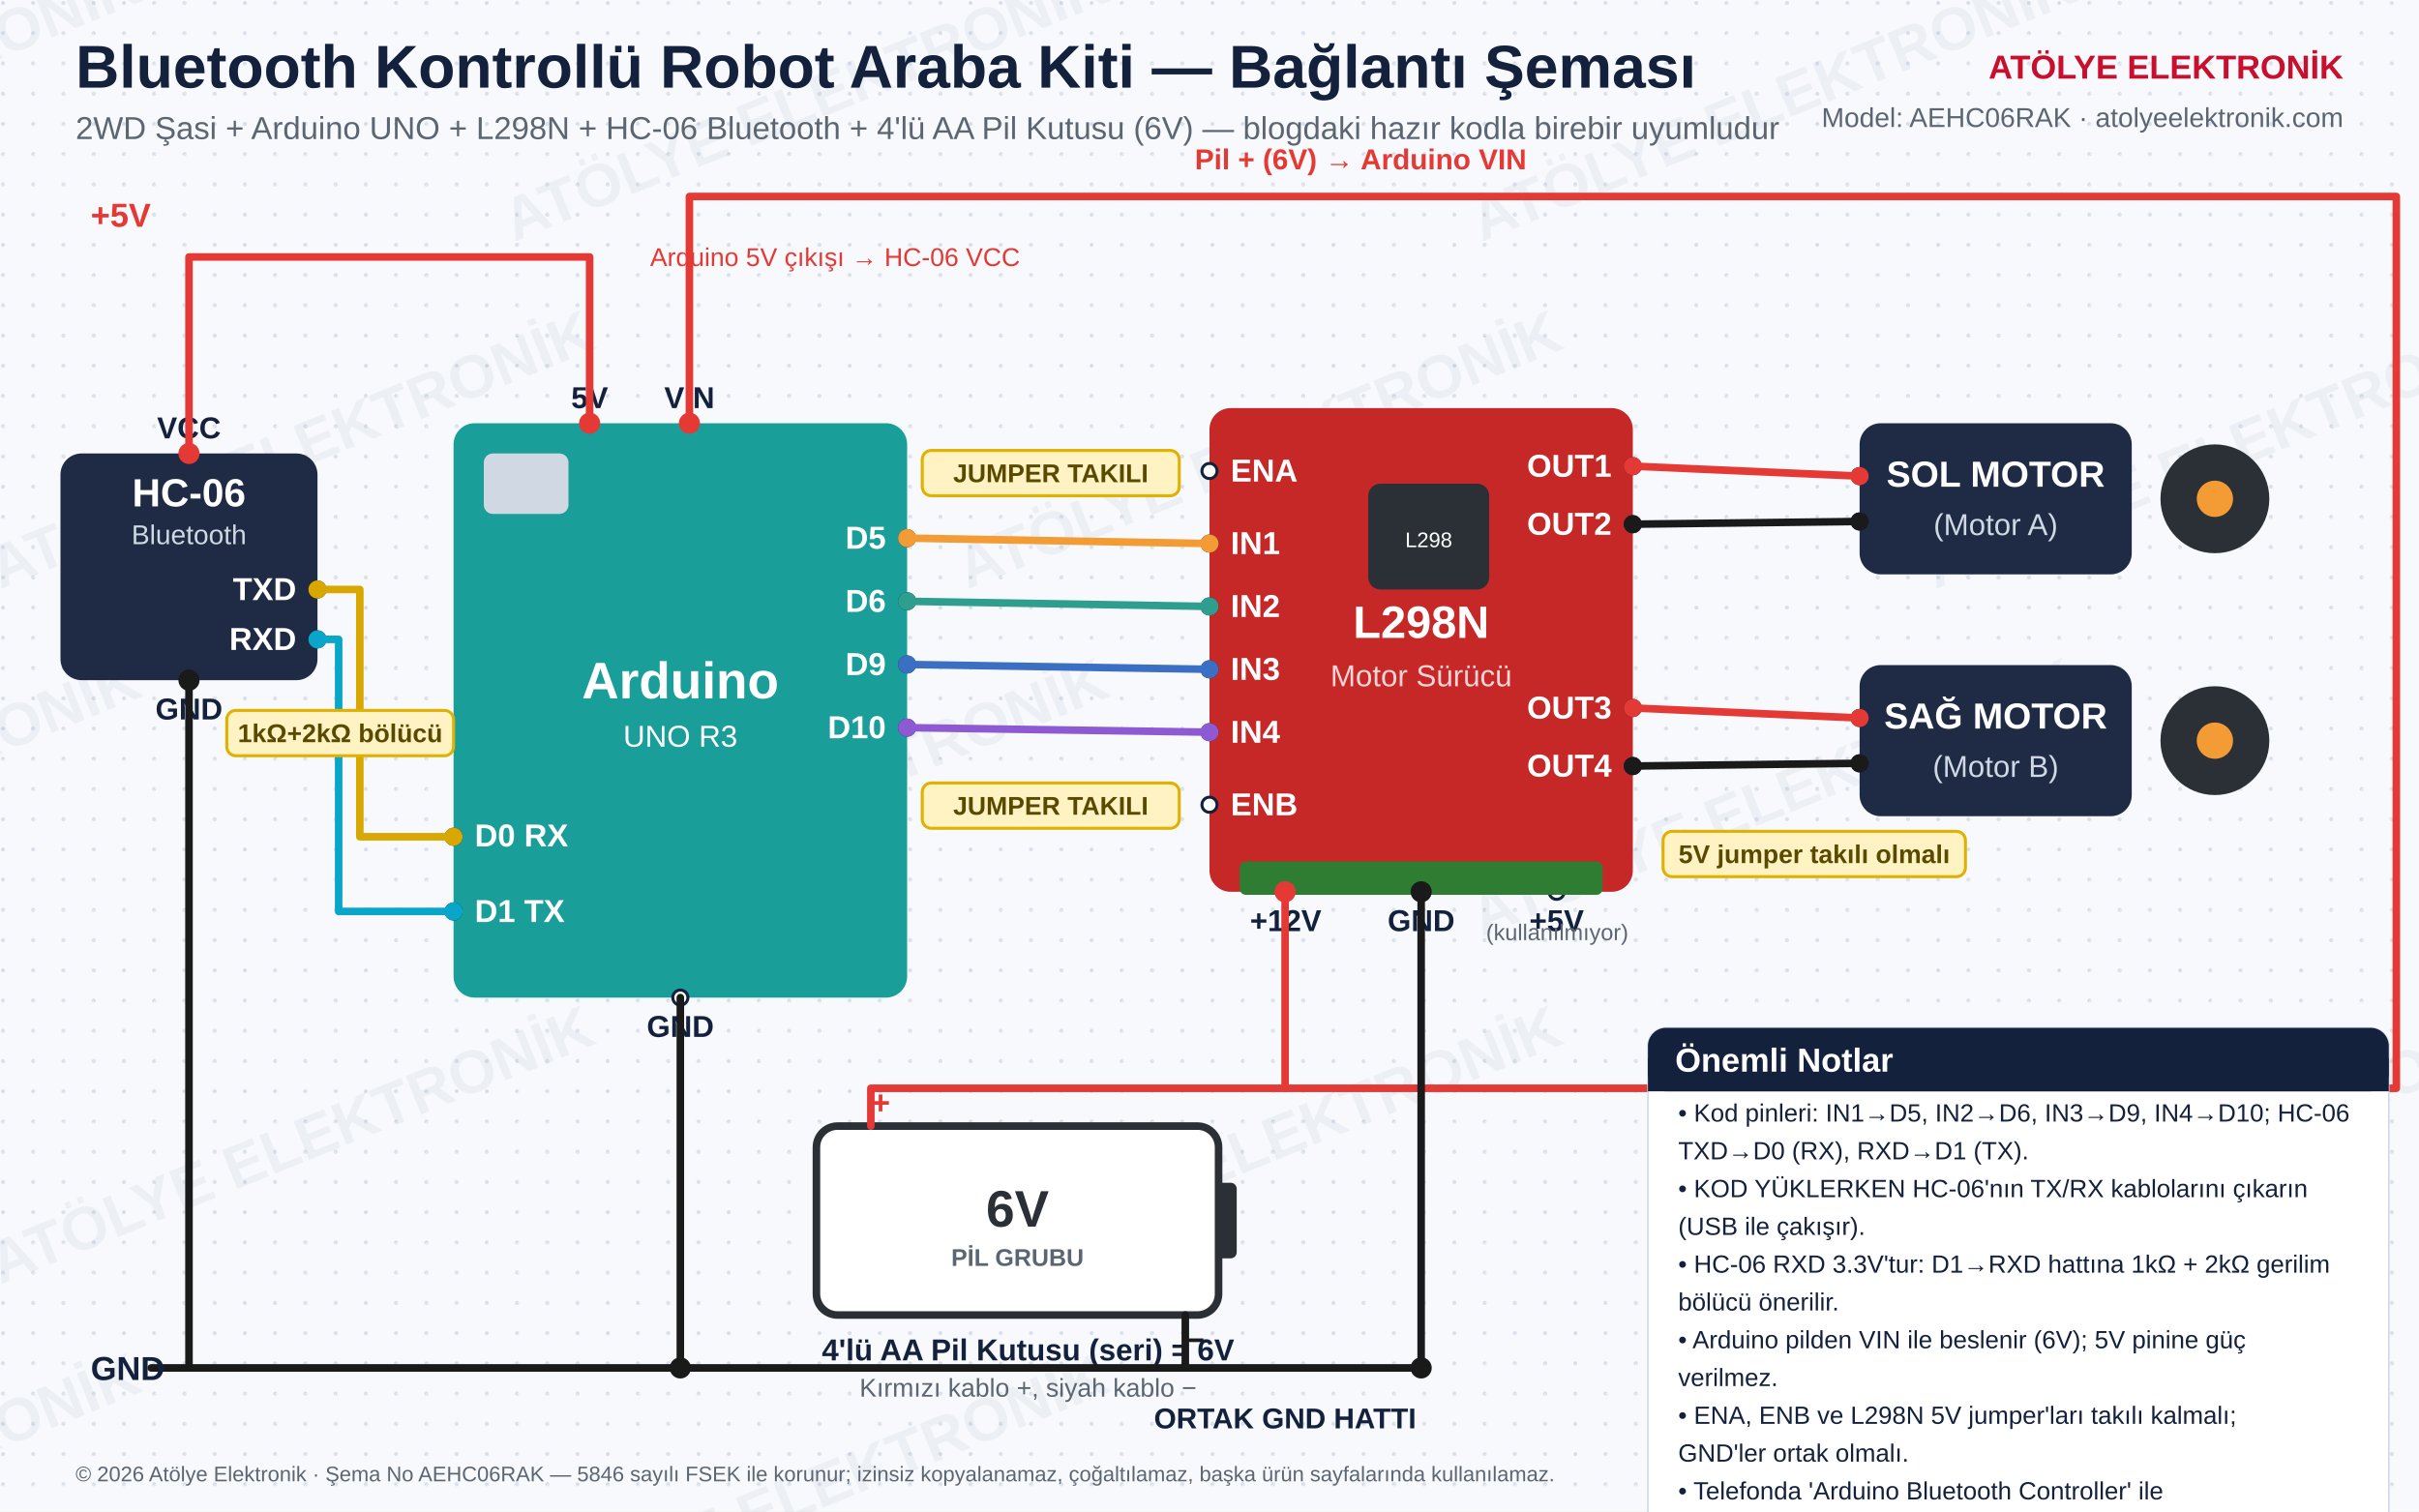
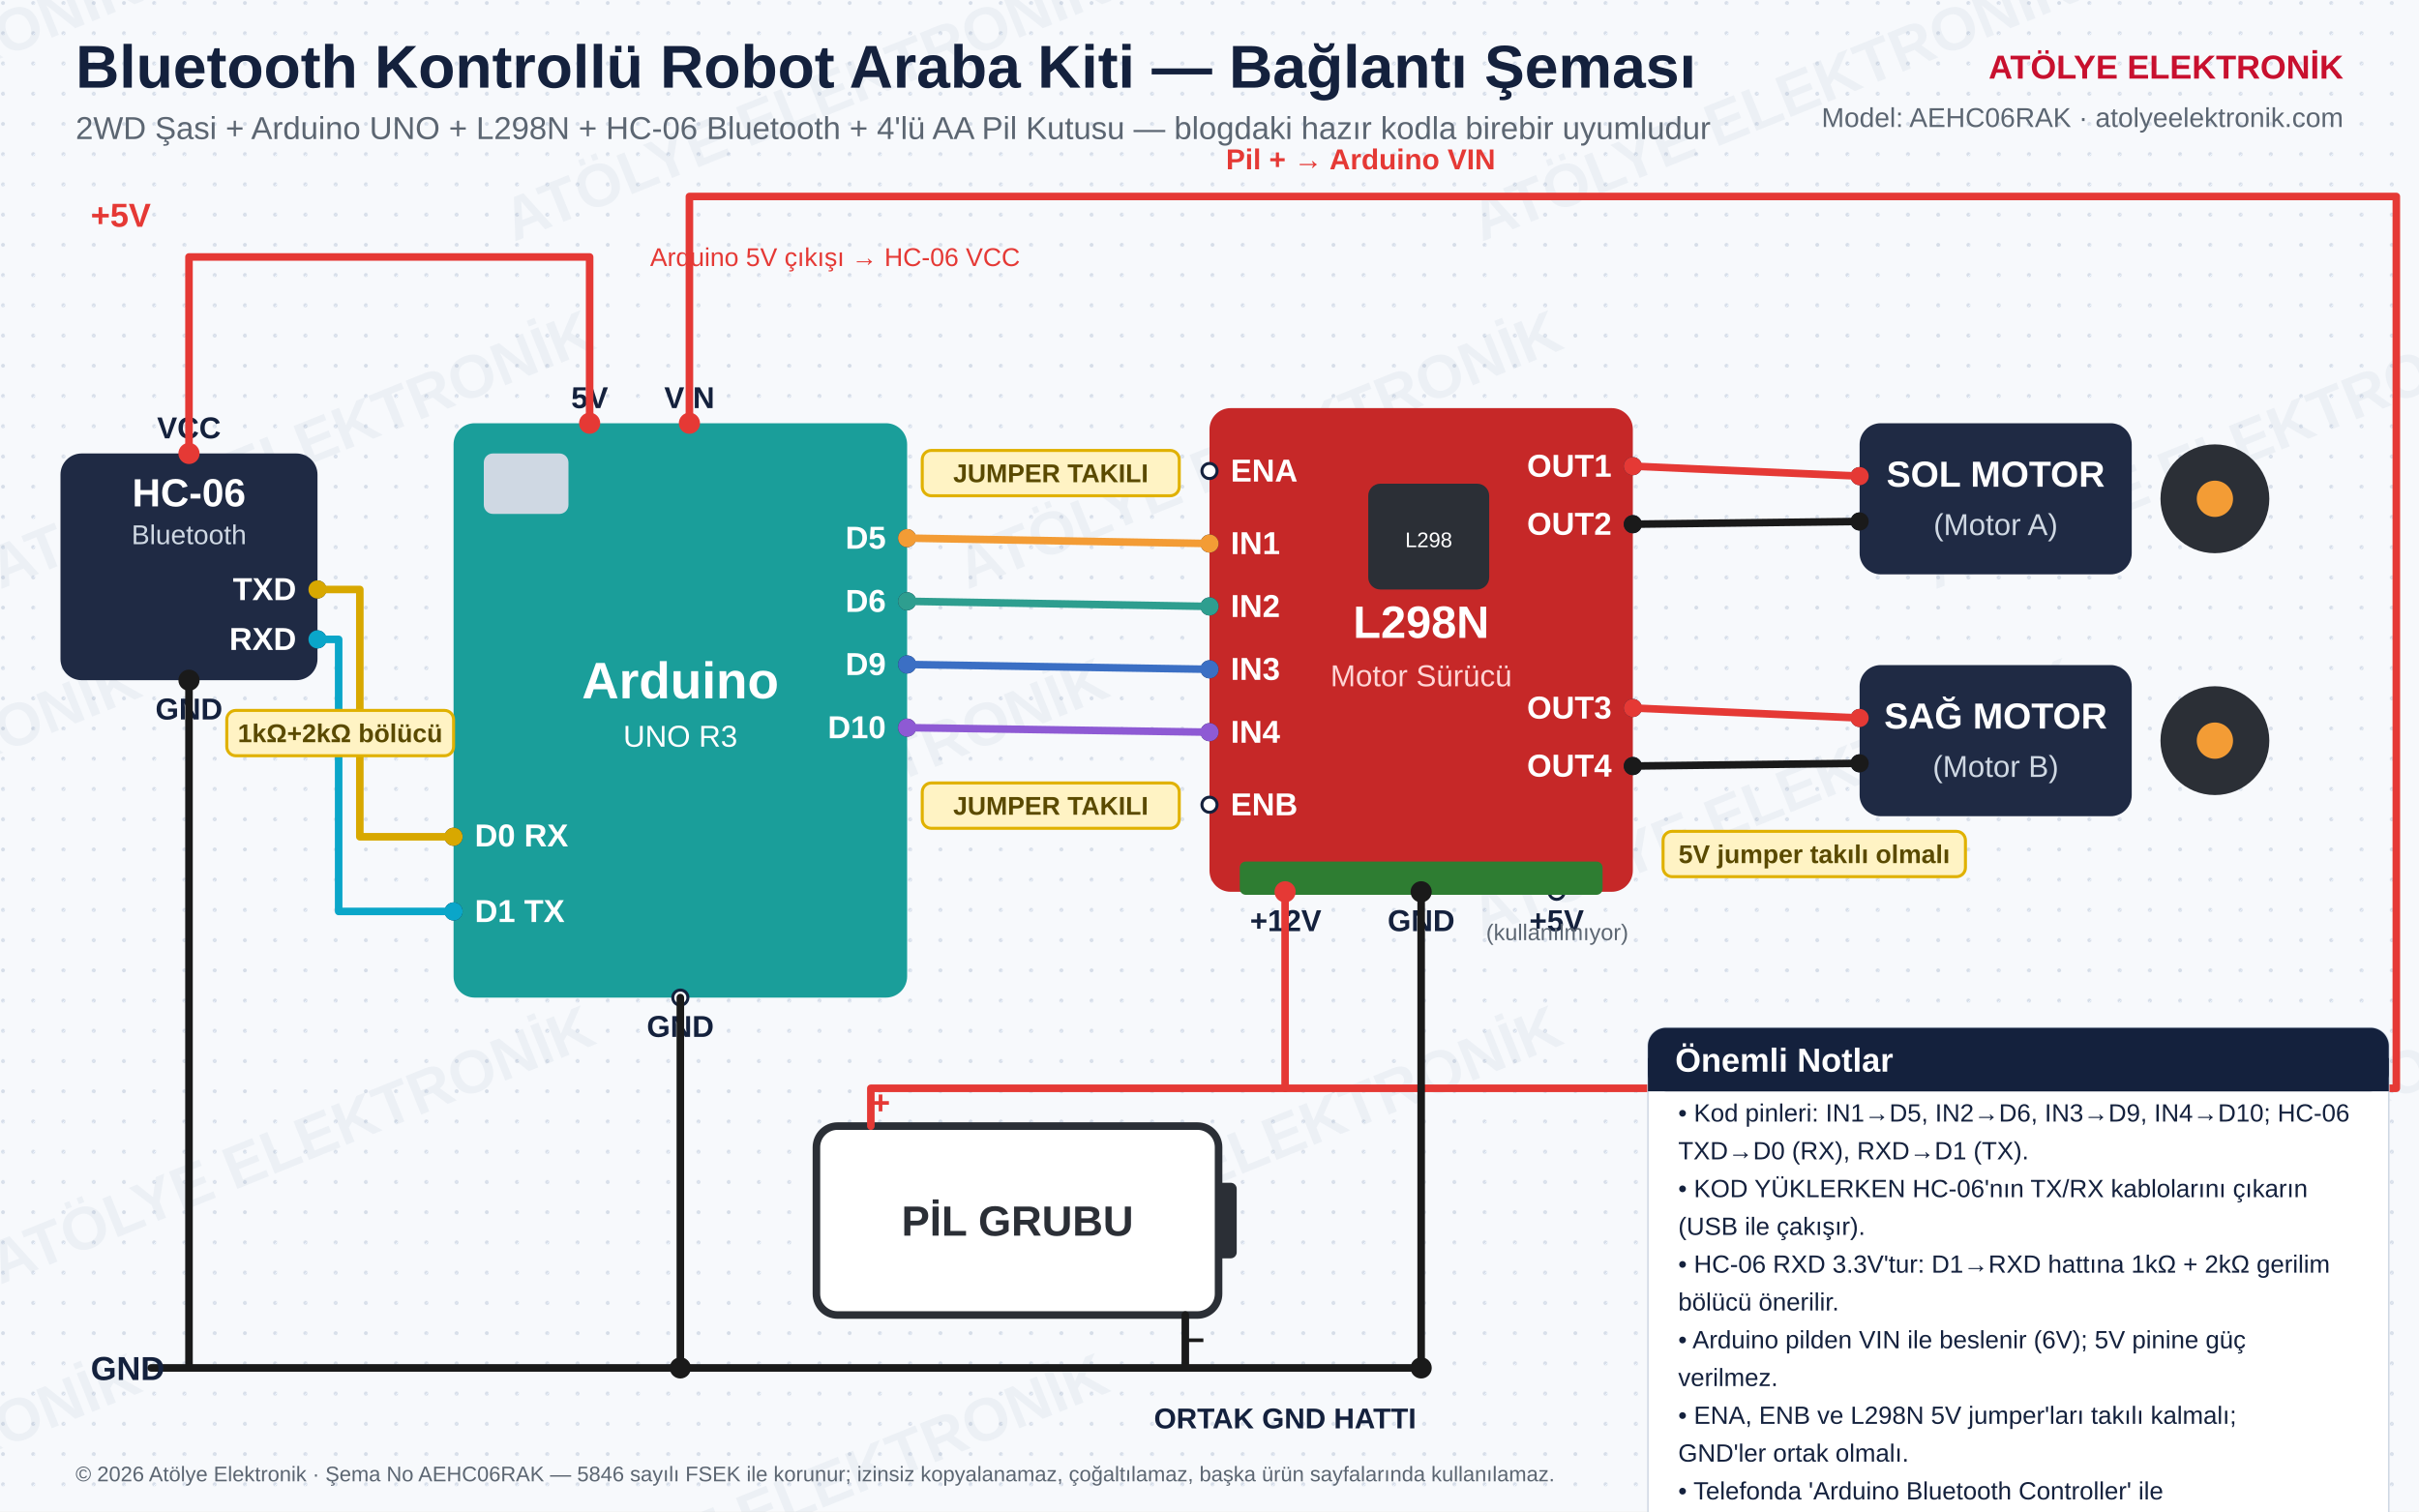
<svg xmlns="http://www.w3.org/2000/svg" width="1600" height="1000" viewBox="0 0 1600 1000" font-family="Segoe UI, Arial, sans-serif">
  <defs>
    <pattern id="dots" width="20" height="20" patternUnits="userSpaceOnUse">
      <circle cx="2" cy="2" r="1.3" fill="#d6dde8" />
    </pattern>
  </defs>
  <rect width="1600" height="1000" fill="#f7f9fc" />
  <rect width="1600" height="1000" fill="url(#dots)" />
  <g opacity="0.045" font-weight="800" font-size="40" fill="#003360">
    <text x="-300" y="160" transform="rotate(-22 -300 160)">ATÖLYE ELEKTRONİK</text>
    <text x="340" y="160" transform="rotate(-22 340 160)">ATÖLYE ELEKTRONİK</text>
    <text x="980" y="160" transform="rotate(-22 980 160)">ATÖLYE ELEKTRONİK</text>
    <text x="1620" y="160" transform="rotate(-22 1620 160)">ATÖLYE ELEKTRONİK</text>
    <text x="0" y="390" transform="rotate(-22 0 390)">ATÖLYE ELEKTRONİK</text>
    <text x="640" y="390" transform="rotate(-22 640 390)">ATÖLYE ELEKTRONİK</text>
    <text x="1280" y="390" transform="rotate(-22 1280 390)">ATÖLYE ELEKTRONİK</text>
    <text x="-300" y="620" transform="rotate(-22 -300 620)">ATÖLYE ELEKTRONİK</text>
    <text x="340" y="620" transform="rotate(-22 340 620)">ATÖLYE ELEKTRONİK</text>
    <text x="980" y="620" transform="rotate(-22 980 620)">ATÖLYE ELEKTRONİK</text>
    <text x="1620" y="620" transform="rotate(-22 1620 620)">ATÖLYE ELEKTRONİK</text>
    <text x="0" y="850" transform="rotate(-22 0 850)">ATÖLYE ELEKTRONİK</text>
    <text x="640" y="850" transform="rotate(-22 640 850)">ATÖLYE ELEKTRONİK</text>
    <text x="1280" y="850" transform="rotate(-22 1280 850)">ATÖLYE ELEKTRONİK</text>
    <text x="-300" y="1080" transform="rotate(-22 -300 1080)">ATÖLYE ELEKTRONİK</text>
    <text x="340" y="1080" transform="rotate(-22 340 1080)">ATÖLYE ELEKTRONİK</text>
    <text x="980" y="1080" transform="rotate(-22 980 1080)">ATÖLYE ELEKTRONİK</text>
    <text x="1620" y="1080" transform="rotate(-22 1620 1080)">ATÖLYE ELEKTRONİK</text>
  </g>
  <text x="50" y="58" font-size="40" font-weight="800" fill="#14213d">Bluetooth Kontrollü Robot Araba Kiti — Bağlantı Şeması</text>
-   <text x="50" y="92" font-size="21" fill="#5c6672">2WD Şasi + Arduino UNO + L298N + HC-06 Bluetooth + 4'lü AA Pil Kutusu (6V) — blogdaki hazır kodla birebir uyumludur</text>
+   <text x="50" y="92" font-size="21" fill="#5c6672">2WD Şasi + Arduino UNO + L298N + HC-06 Bluetooth + 4'lü AA Pil Kutusu — blogdaki hazır kodla birebir uyumludur</text>
  <text x="1550" y="52" text-anchor="end" font-size="22" font-weight="800" fill="#c8102e">ATÖLYE ELEKTRONİK</text>
  <text x="1550" y="84" text-anchor="end" font-size="18" fill="#5c6672">Model: AEHC06RAK · atolyeelektronik.com</text>
  <rect x="300" y="280" width="300" height="380" rx="14" fill="#1a9e9a" />
  <text x="450.0" y="462.0" text-anchor="middle" font-size="34" font-weight="700" fill="#fff">Arduino</text>
  <text x="450.0" y="494.0" text-anchor="middle" font-size="20" fill="#ffffff">UNO R3</text>
  <text x="586" y="363.0" text-anchor="end" font-size="21" font-weight="700" fill="#fff">D5</text>
  <circle cx="600" cy="356.0" r="5" fill="#fff" stroke="#14213d" stroke-width="2" />
  <text x="586" y="404.8" text-anchor="end" font-size="21" font-weight="700" fill="#fff">D6</text>
  <circle cx="600" cy="397.8" r="5" fill="#fff" stroke="#14213d" stroke-width="2" />
  <text x="586" y="446.6" text-anchor="end" font-size="21" font-weight="700" fill="#fff">D9</text>
  <circle cx="600" cy="439.6" r="5" fill="#fff" stroke="#14213d" stroke-width="2" />
  <text x="586" y="488.4" text-anchor="end" font-size="21" font-weight="700" fill="#fff">D10</text>
  <circle cx="600" cy="481.4" r="5" fill="#fff" stroke="#14213d" stroke-width="2" />
  <text x="390.0" y="270" text-anchor="middle" font-size="20" font-weight="700" fill="#14213d">5V</text>
  <circle cx="390.0" cy="280" r="5" fill="#fff" stroke="#14213d" stroke-width="2" />
  <text x="456.0" y="270" text-anchor="middle" font-size="20" font-weight="700" fill="#14213d">VIN</text>
  <circle cx="456.0" cy="280" r="5" fill="#fff" stroke="#14213d" stroke-width="2" />
  <text x="450.0" y="686" text-anchor="middle" font-size="20" font-weight="700" fill="#14213d">GND</text>
  <circle cx="450.0" cy="660" r="5" fill="#fff" stroke="#14213d" stroke-width="2" />
  <rect x="320" y="300" width="56" height="40" rx="6" fill="#cfd8e3" />
  <rect x="800" y="270" width="280" height="320" rx="14" fill="#c62828" />
  <text x="940.0" y="422.0" text-anchor="middle" font-size="30" font-weight="700" fill="#fff">L298N</text>
  <text x="940.0" y="454.0" text-anchor="middle" font-size="20" fill="#ffd5d5">Motor Sürücü</text>
  <text x="814" y="318.6" font-size="21" font-weight="700" fill="#fff">ENA</text>
  <circle cx="800" cy="311.6" r="5" fill="#fff" stroke="#14213d" stroke-width="2" />
  <text x="814" y="366.6" font-size="21" font-weight="700" fill="#fff">IN1</text>
  <circle cx="800" cy="359.6" r="5" fill="#fff" stroke="#14213d" stroke-width="2" />
  <text x="814" y="408.2" font-size="21" font-weight="700" fill="#fff">IN2</text>
  <circle cx="800" cy="401.2" r="5" fill="#fff" stroke="#14213d" stroke-width="2" />
  <text x="814" y="449.8" font-size="21" font-weight="700" fill="#fff">IN3</text>
  <circle cx="800" cy="442.8" r="5" fill="#fff" stroke="#14213d" stroke-width="2" />
  <text x="814" y="491.4" font-size="21" font-weight="700" fill="#fff">IN4</text>
  <circle cx="800" cy="484.4" r="5" fill="#fff" stroke="#14213d" stroke-width="2" />
  <text x="814" y="539.4" font-size="21" font-weight="700" fill="#fff">ENB</text>
  <circle cx="800" cy="532.4" r="5" fill="#fff" stroke="#14213d" stroke-width="2" />
  <text x="1066" y="315.4" text-anchor="end" font-size="21" font-weight="700" fill="#fff">OUT1</text>
  <circle cx="1080" cy="308.4" r="5" fill="#fff" stroke="#14213d" stroke-width="2" />
  <text x="1066" y="353.8" text-anchor="end" font-size="21" font-weight="700" fill="#fff">OUT2</text>
  <circle cx="1080" cy="346.8" r="5" fill="#fff" stroke="#14213d" stroke-width="2" />
  <text x="1066" y="475.4" text-anchor="end" font-size="21" font-weight="700" fill="#fff">OUT3</text>
  <circle cx="1080" cy="468.4" r="5" fill="#fff" stroke="#14213d" stroke-width="2" />
  <text x="1066" y="513.8" text-anchor="end" font-size="21" font-weight="700" fill="#fff">OUT4</text>
  <circle cx="1080" cy="506.8" r="5" fill="#fff" stroke="#14213d" stroke-width="2" />
  <text x="850.4" y="616" text-anchor="middle" font-size="20" font-weight="700" fill="#14213d">+12V</text>
  <circle cx="850.4" cy="590" r="5" fill="#fff" stroke="#14213d" stroke-width="2" />
  <text x="940.0" y="616" text-anchor="middle" font-size="20" font-weight="700" fill="#14213d">GND</text>
  <circle cx="940.0" cy="590" r="5" fill="#fff" stroke="#14213d" stroke-width="2" />
  <text x="1029.6" y="616" text-anchor="middle" font-size="20" font-weight="700" fill="#14213d">+5V</text>
  <circle cx="1029.6" cy="590" r="5" fill="#fff" stroke="#14213d" stroke-width="2" />
  <rect x="905" y="320" width="80" height="70" rx="8" fill="#2b2f36" />
  <text x="945" y="362" text-anchor="middle" font-size="14" fill="#fff">L298</text>
  <rect x="820" y="570" width="240" height="22" rx="4" fill="#2e7d32" />
  <rect x="610" y="298" width="170" height="30" rx="6" fill="#fff3c4" stroke="#e0b100" stroke-width="2" />
  <text x="695.0" y="319" text-anchor="middle" font-size="17" font-weight="700" fill="#5a4a00">JUMPER TAKILI</text>
  <rect x="610" y="518" width="170" height="30" rx="6" fill="#fff3c4" stroke="#e0b100" stroke-width="2" />
  <text x="695.0" y="539" text-anchor="middle" font-size="17" font-weight="700" fill="#5a4a00">JUMPER TAKILI</text>
  <rect x="1100" y="550" width="200" height="30" rx="6" fill="#fff3c4" stroke="#e0b100" stroke-width="2" />
  <text x="1200.0" y="571" text-anchor="middle" font-size="17" font-weight="700" fill="#5a4a00">5V jumper takılı olmalı</text>
  <text x="1030" y="622" text-anchor="middle" font-size="15" font-weight="500" fill="#5c6672">(kullanılmıyor)</text>
  <rect x="1230" y="280" width="180" height="100" rx="14" fill="#1f2a44" />
  <text x="1320.0" y="322.0" text-anchor="middle" font-size="24" font-weight="700" fill="#fff">SOL MOTOR</text>
  <text x="1320.0" y="354.0" text-anchor="middle" font-size="20" fill="#cfd8e3">(Motor A)</text>
  <text x="1244" y="322.0" font-size="21" font-weight="700" fill="#fff" />
  <circle cx="1230" cy="315.0" r="5" fill="#fff" stroke="#14213d" stroke-width="2" />
  <text x="1244" y="352.0" font-size="21" font-weight="700" fill="#fff"> </text>
  <circle cx="1230" cy="345.0" r="5" fill="#fff" stroke="#14213d" stroke-width="2" />
  <circle cx="1465" cy="330" r="36" fill="#2b2f36" />
  <circle cx="1465" cy="330" r="12" fill="#f39c35" />
  <rect x="1230" y="440" width="180" height="100" rx="14" fill="#1f2a44" />
  <text x="1320.0" y="482.0" text-anchor="middle" font-size="24" font-weight="700" fill="#fff">SAĞ MOTOR</text>
  <text x="1320.0" y="514.0" text-anchor="middle" font-size="20" fill="#cfd8e3">(Motor B)</text>
  <text x="1244" y="482.0" font-size="21" font-weight="700" fill="#fff" />
  <circle cx="1230" cy="475.0" r="5" fill="#fff" stroke="#14213d" stroke-width="2" />
  <text x="1244" y="512.0" font-size="21" font-weight="700" fill="#fff"> </text>
  <circle cx="1230" cy="505.0" r="5" fill="#fff" stroke="#14213d" stroke-width="2" />
  <circle cx="1465" cy="490" r="36" fill="#2b2f36" />
  <circle cx="1465" cy="490" r="12" fill="#f39c35" />
  <rect x="540" y="745" width="266" height="125" rx="14" fill="#fff" stroke="#2b2f36" stroke-width="5" />
  <rect x="804" y="782.5" width="14" height="50.0" rx="4" fill="#2b2f36" />
-   <text x="673.0" y="811.5" text-anchor="middle" font-size="34" font-weight="800" fill="#2b2f36">6V</text>
-   <text x="673.0" y="837.5" text-anchor="middle" font-size="16" font-weight="700" fill="#5c6672">PİL GRUBU</text>
+   <text x="673.0" y="817.5" text-anchor="middle" font-size="28" font-weight="800" fill="#2b2f36">PİL GRUBU</text>
  <text x="576" y="737" font-size="22" font-weight="700" fill="#e53935">+</text>
  <text x="784" y="894" font-size="22" font-weight="700" fill="#1a1a1a">−</text>
-   <text x="680.0" y="900" text-anchor="middle" font-size="20" font-weight="700" fill="#14213d">4'lü AA Pil Kutusu (seri) = 6V</text>
-   <text x="680.0" y="924" text-anchor="middle" font-size="17" fill="#5c6672">Kırmızı kablo +, siyah kablo −</text>
  <path d="M 600 356.0 L 800 359.6" fill="none" stroke="#f39c35" stroke-width="5" stroke-linejoin="round" stroke-linecap="round" />
  <circle cx="600" cy="356.0" r="6" fill="#f39c35" />
  <circle cx="800" cy="359.6" r="6" fill="#f39c35" />
  <path d="M 600 397.8 L 800 401.2" fill="none" stroke="#2e9e8f" stroke-width="5" stroke-linejoin="round" stroke-linecap="round" />
  <circle cx="600" cy="397.8" r="6" fill="#2e9e8f" />
  <circle cx="800" cy="401.2" r="6" fill="#2e9e8f" />
  <path d="M 600 439.6 L 800 442.8" fill="none" stroke="#3b6fc4" stroke-width="5" stroke-linejoin="round" stroke-linecap="round" />
  <circle cx="600" cy="439.6" r="6" fill="#3b6fc4" />
  <circle cx="800" cy="442.8" r="6" fill="#3b6fc4" />
  <path d="M 600 481.4 L 800 484.4" fill="none" stroke="#8e5ad4" stroke-width="5" stroke-linejoin="round" stroke-linecap="round" />
  <circle cx="600" cy="481.4" r="6" fill="#8e5ad4" />
  <circle cx="800" cy="484.4" r="6" fill="#8e5ad4" />
  <path d="M 1080 308.4 L 1230 315.0" fill="none" stroke="#e53935" stroke-width="5" stroke-linejoin="round" stroke-linecap="round" />
  <circle cx="1080" cy="308.4" r="6" fill="#e53935" />
  <circle cx="1230" cy="315.0" r="6" fill="#e53935" />
  <path d="M 1080 346.8 L 1230 345.0" fill="none" stroke="#1a1a1a" stroke-width="5" stroke-linejoin="round" stroke-linecap="round" />
  <circle cx="1080" cy="346.8" r="6" fill="#1a1a1a" />
  <circle cx="1230" cy="345.0" r="6" fill="#1a1a1a" />
  <path d="M 1080 468.4 L 1230 475.0" fill="none" stroke="#e53935" stroke-width="5" stroke-linejoin="round" stroke-linecap="round" />
  <circle cx="1080" cy="468.4" r="6" fill="#e53935" />
  <circle cx="1230" cy="475.0" r="6" fill="#e53935" />
  <path d="M 1080 506.8 L 1230 505.0" fill="none" stroke="#1a1a1a" stroke-width="5" stroke-linejoin="round" stroke-linecap="round" />
  <circle cx="1080" cy="506.8" r="6" fill="#1a1a1a" />
  <circle cx="1230" cy="505.0" r="6" fill="#1a1a1a" />
  <path d="M 576 745 L 576 720 L 850 720 L 850 590" fill="none" stroke="#e53935" stroke-width="5" stroke-linejoin="round" stroke-linecap="round" />
  <circle cx="850" cy="590" r="7" fill="#e53935" />
  <path d="M 850 720 L 1585 720 L 1585 130 L 456 130 L 456 280" fill="none" stroke="#e53935" stroke-width="5" stroke-linejoin="round" stroke-linecap="round" />
  <circle cx="456" cy="280" r="7" fill="#e53935" />
-   <text x="900" y="112" text-anchor="middle" font-size="19" font-weight="700" fill="#e53935">Pil + (6V) → Arduino VIN</text>
+   <text x="900" y="112" text-anchor="middle" font-size="19" font-weight="700" fill="#e53935">Pil + → Arduino VIN</text>
  <path d="M 784 870 L 784 905 L 100 905" fill="none" stroke="#1a1a1a" stroke-width="5" stroke-linejoin="round" stroke-linecap="round" />
  <path d="M 784 905 L 940 905 L 940 590" fill="none" stroke="#1a1a1a" stroke-width="5" stroke-linejoin="round" stroke-linecap="round" />
  <circle cx="940" cy="590" r="7" fill="#1a1a1a" />
  <path d="M 450 660 L 450 905" fill="none" stroke="#1a1a1a" stroke-width="5" stroke-linejoin="round" stroke-linecap="round" />
  <circle cx="450" cy="905" r="7" fill="#1a1a1a" />
  <circle cx="940" cy="905" r="7" fill="#1a1a1a" />
  <text x="60" y="913" text-anchor="start" font-size="22" font-weight="700" fill="#14213d">GND</text>
  <text x="850" y="945" text-anchor="middle" font-size="19" font-weight="700" fill="#14213d">ORTAK GND HATTI</text>
  <rect x="40" y="300" width="170" height="150" rx="14" fill="#1f2a44" />
  <text x="125.0" y="385.0" text-anchor="middle" font-size="26" font-weight="700" fill="#fff" />
  <text x="125.0" y="290" text-anchor="middle" font-size="20" font-weight="700" fill="#14213d">VCC</text>
  <circle cx="125.0" cy="300" r="5" fill="#fff" stroke="#14213d" stroke-width="2" />
  <text x="125.0" y="476" text-anchor="middle" font-size="20" font-weight="700" fill="#14213d">GND</text>
  <circle cx="125.0" cy="450" r="5" fill="#fff" stroke="#14213d" stroke-width="2" />
  <text x="196" y="397.0" text-anchor="end" font-size="21" font-weight="700" fill="#fff">TXD</text>
  <circle cx="210" cy="390.0" r="5" fill="#fff" stroke="#14213d" stroke-width="2" />
  <text x="196" y="430.0" text-anchor="end" font-size="21" font-weight="700" fill="#fff">RXD</text>
  <circle cx="210" cy="423.0" r="5" fill="#fff" stroke="#14213d" stroke-width="2" />
  <text x="125" y="335" text-anchor="middle" font-size="26" font-weight="700" fill="#fff">HC-06</text>
  <text x="125" y="360" text-anchor="middle" font-size="18" font-weight="500" fill="#cfd8e3">Bluetooth</text>
  <text x="314" y="560" font-size="21" font-weight="700" fill="#fff">D0 RX</text>
  <circle cx="300" cy="553.6" r="5" fill="#fff" stroke="#14213d" stroke-width="2" />
  <text x="314" y="610" font-size="21" font-weight="700" fill="#fff">D1 TX</text>
  <circle cx="300" cy="603" r="5" fill="#fff" stroke="#14213d" stroke-width="2" />
  <path d="M 210 390.0 L 238 390 L 238 553.6 L 300 553.6" fill="none" stroke="#d8a800" stroke-width="5" stroke-linejoin="round" stroke-linecap="round" />
  <circle cx="210" cy="390.0" r="6" fill="#d8a800" />
  <circle cx="300" cy="553.6" r="6" fill="#d8a800" />
  <path d="M 210 423.0 L 224 423 L 224 603 L 300 603.0" fill="none" stroke="#0aa6c9" stroke-width="5" stroke-linejoin="round" stroke-linecap="round" />
  <circle cx="210" cy="423.0" r="6" fill="#0aa6c9" />
  <circle cx="300" cy="603.0" r="6" fill="#0aa6c9" />
  <rect x="150" y="470" width="150" height="30" rx="6" fill="#fff3c4" stroke="#e0b100" stroke-width="2" />
  <text x="225.0" y="491" text-anchor="middle" font-size="17" font-weight="700" fill="#5a4a00">1kΩ+2kΩ bölücü</text>
  <path d="M 125 300 L 125 170 L 390 170 L 390 280" fill="none" stroke="#e53935" stroke-width="5" stroke-linejoin="round" stroke-linecap="round" />
  <circle cx="390" cy="280" r="7" fill="#e53935" />
  <circle cx="125" cy="300" r="7" fill="#e53935" />
  <text x="60" y="150" text-anchor="start" font-size="22" font-weight="700" fill="#e53935">+5V</text>
  <text x="430" y="176" text-anchor="start" font-size="17" font-weight="500" fill="#e53935">Arduino 5V çıkışı → HC-06 VCC</text>
  <path d="M 125 450 L 125 905" fill="none" stroke="#1a1a1a" stroke-width="5" stroke-linejoin="round" stroke-linecap="round" />
  <circle cx="125" cy="450" r="7" fill="#1a1a1a" />
  <rect x="1090" y="680" width="490" height="377" rx="12" fill="#fff" stroke="#cfd8e3" />
  <rect x="1090" y="680" width="490" height="42" rx="12" fill="#14213d" />
  <rect x="1090" y="700" width="490" height="22" fill="#14213d" />
  <text x="1108" y="709" font-size="22" font-weight="700" fill="#fff">Önemli Notlar</text>
  <text x="1110" y="742" font-size="16.5" fill="#14213d">• Kod pinleri: IN1→D5, IN2→D6, IN3→D9, IN4→D10; HC-06</text>
  <text x="1110" y="767" font-size="16.5" fill="#14213d">   TXD→D0 (RX), RXD→D1 (TX).</text>
  <text x="1110" y="792" font-size="16.5" fill="#14213d">• KOD YÜKLERKEN HC-06'nın TX/RX kablolarını çıkarın</text>
  <text x="1110" y="817" font-size="16.5" fill="#14213d">   (USB ile çakışır).</text>
  <text x="1110" y="842" font-size="16.5" fill="#14213d">• HC-06 RXD 3.3V'tur: D1→RXD hattına 1kΩ + 2kΩ gerilim</text>
  <text x="1110" y="867" font-size="16.5" fill="#14213d">   bölücü önerilir.</text>
  <text x="1110" y="892" font-size="16.5" fill="#14213d">• Arduino pilden VIN ile beslenir (6V); 5V pinine güç</text>
  <text x="1110" y="917" font-size="16.5" fill="#14213d">   verilmez.</text>
  <text x="1110" y="942" font-size="16.5" fill="#14213d">• ENA, ENB ve L298N 5V jumper'ları takılı kalmalı;</text>
  <text x="1110" y="967" font-size="16.5" fill="#14213d">   GND'ler ortak olmalı.</text>
  <text x="1110" y="992" font-size="16.5" fill="#14213d">• Telefonda 'Arduino Bluetooth Controller' ile</text>
  <text x="1110" y="1017" font-size="16.5" fill="#14213d">   F/B/L/R/S komutları gönderin.</text>
  <text x="1110" y="1042" font-size="16.5" fill="#14213d">• Eşleştirme şifresi genelde 1234.</text>
  <text x="50" y="980" font-size="14" fill="#5c6672">© 2026 Atölye Elektronik · Şema No AEHC06RAK — 5846 sayılı FSEK ile korunur; izinsiz kopyalanamaz, çoğaltılamaz, başka ürün sayfalarında kullanılamaz.</text>
</svg>
